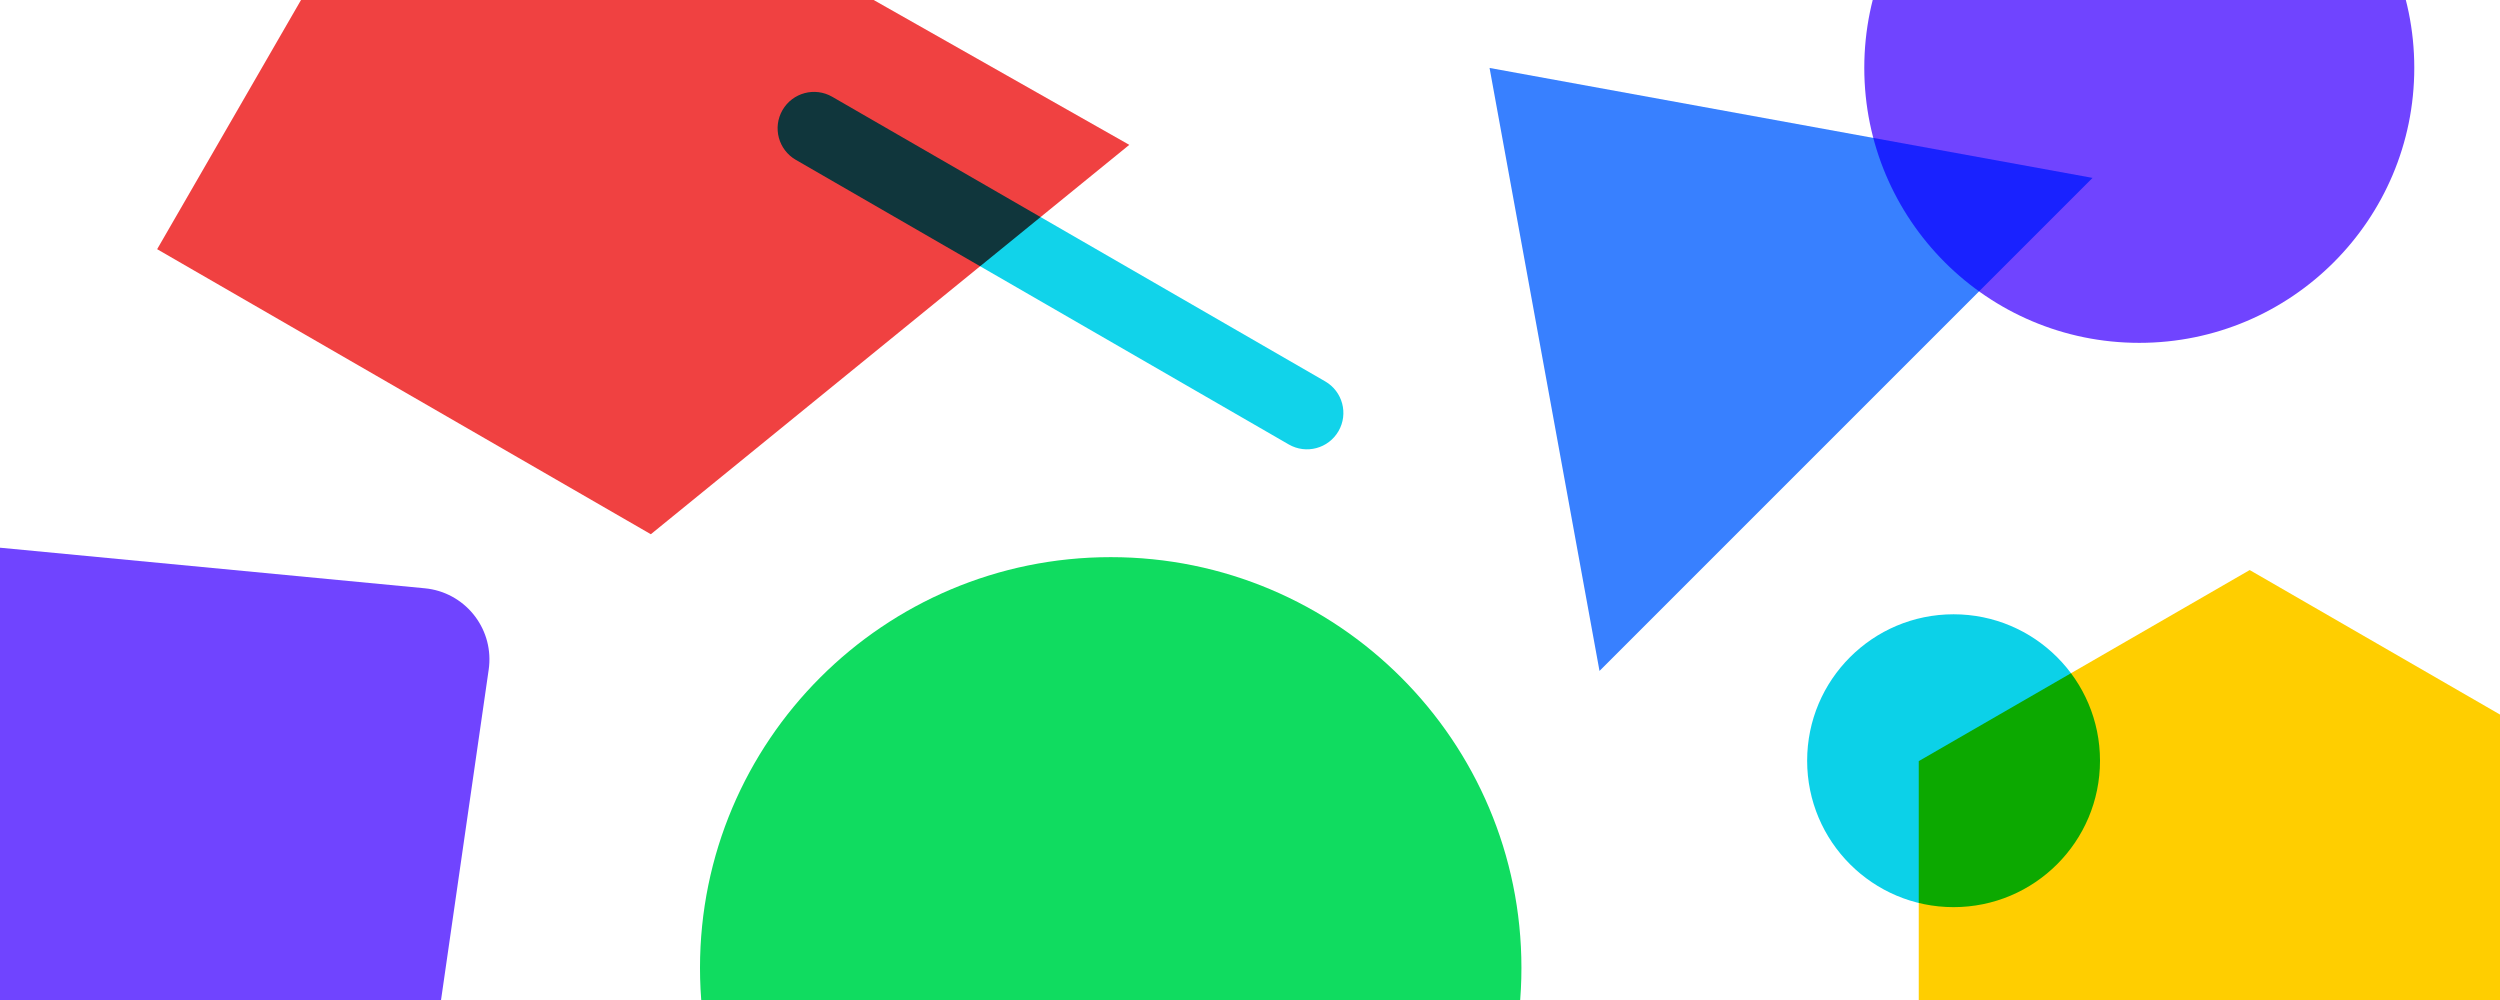
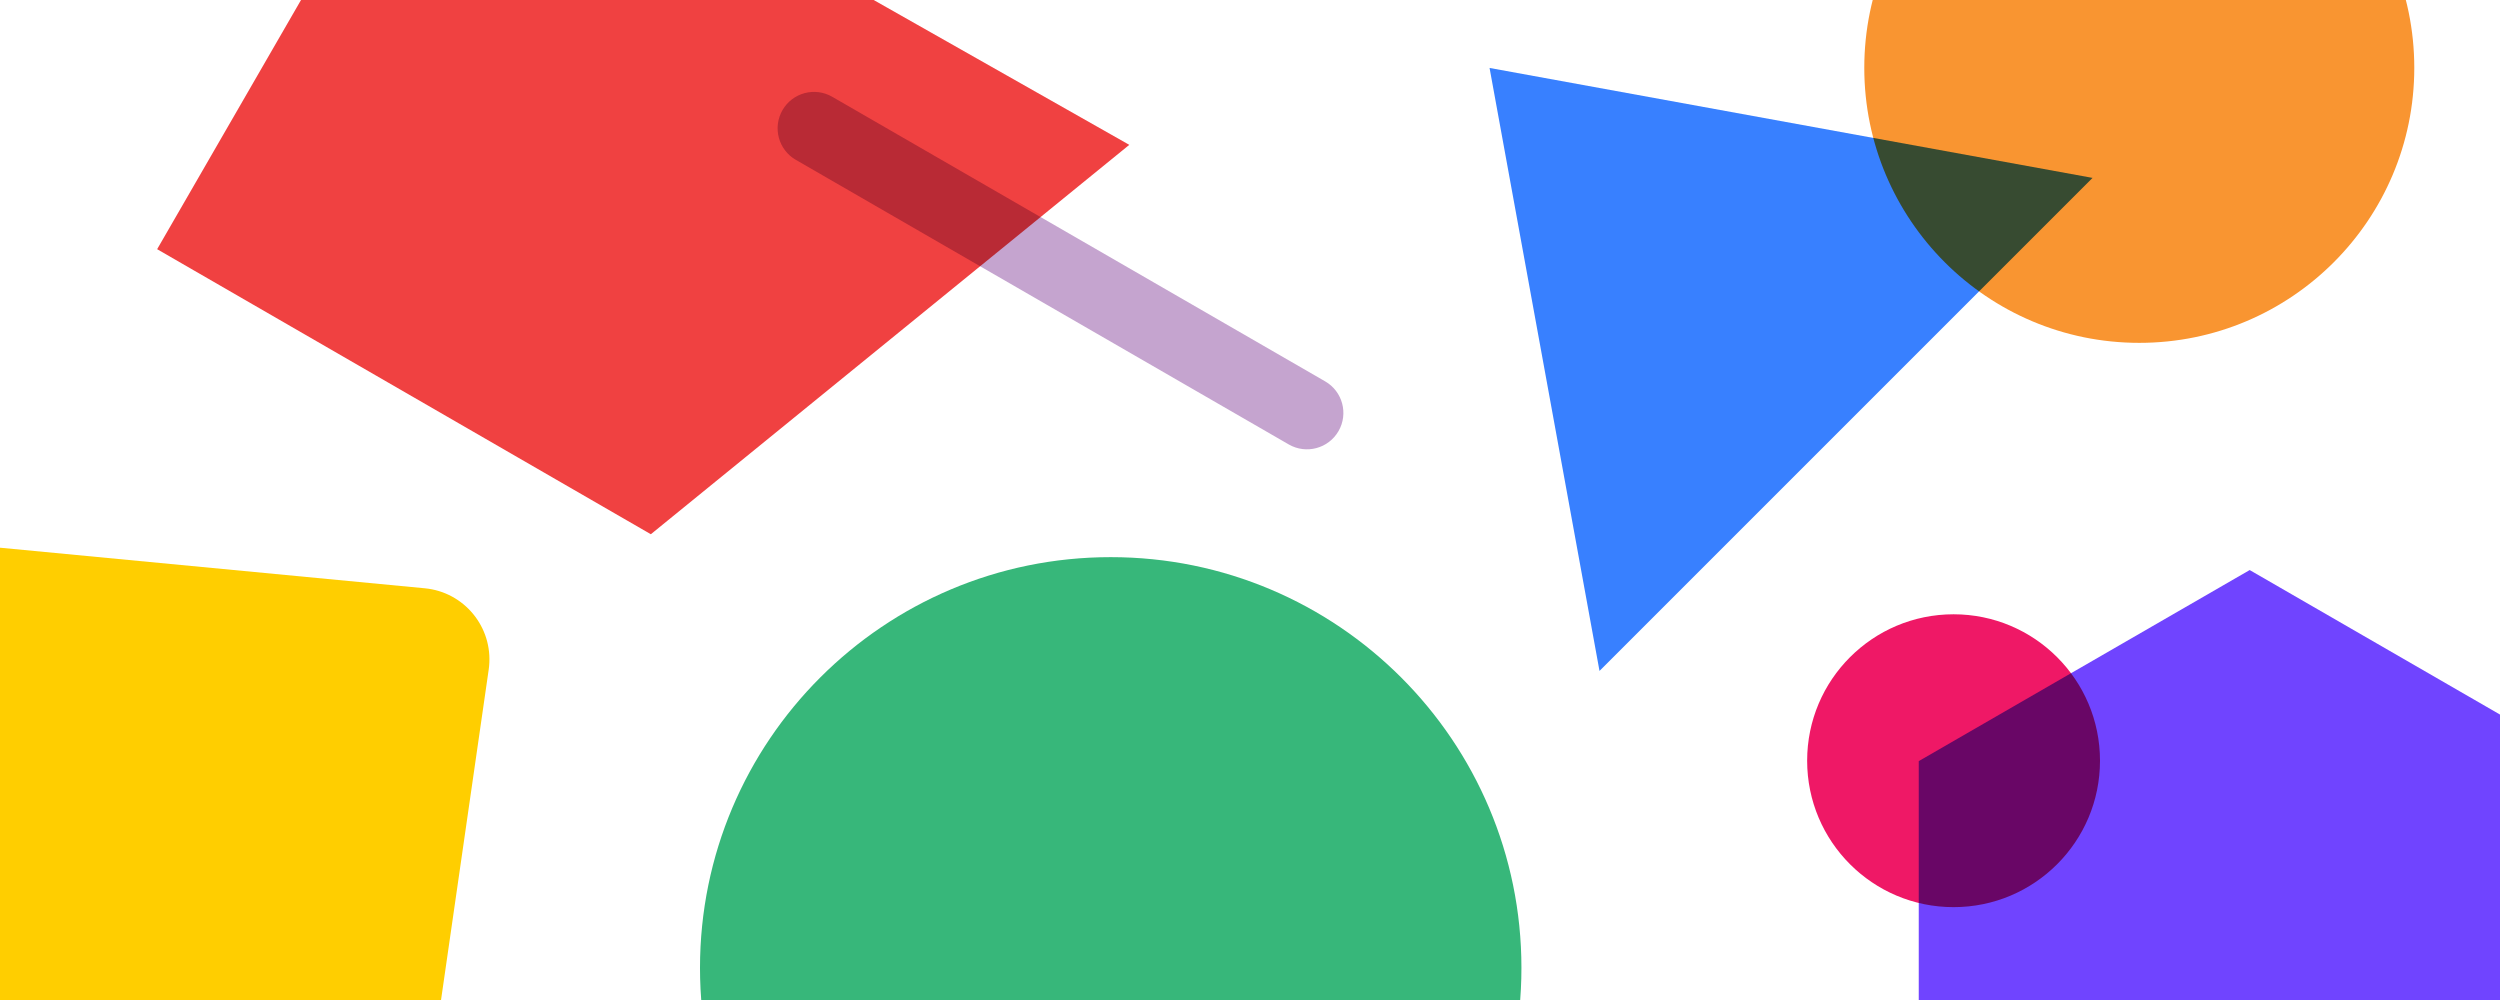
- <svg xmlns="http://www.w3.org/2000/svg" width="350" height="140" style="background:#f6f7f9">
+ <svg xmlns="http://www.w3.org/2000/svg" width="350" height="140" fill="none">
  <g fill="none" fill-rule="evenodd">
    <path fill="#F04141" style="mix-blend-mode:multiply" d="M61.905-34.23l96.194 54.51-66.982 54.512L22 34.887z" />
-     <circle fill="#10DC60" style="mix-blend-mode:multiply" cx="155.5" cy="135.5" r="57.5" />
+     <circle fill="#37B77A" style="mix-blend-mode:multiply" cx="155.5" cy="135.5" r="57.5" />
    <path fill="#3880FF" style="mix-blend-mode:multiply" d="M208.538 9.513l84.417 15.392L223.93 93.93z" />
-     <path fill="#FFCE00" style="mix-blend-mode:multiply" d="M268.625 106.557l46.332-26.75 46.332 26.75v53.5l-46.332 26.75-46.332-26.75z" />
-     <circle fill="#7044FF" style="mix-blend-mode:multiply" cx="299.5" cy="9.5" r="38.5" />
-     <rect fill="#11D3EA" style="mix-blend-mode:multiply" transform="rotate(-60 148.47 37.886)" x="143.372" y="-7.056" width="10.196" height="89.884" rx="5.098" />
-     <path d="M-25.389 74.253l84.86 8.107c5.498.525 9.53 5.407 9.004 10.905a10 10 0 0 1-.057.477l-12.36 85.671a10.002 10.002 0 0 1-11.634 8.42l-86.351-15.226c-5.44-.959-9.07-6.145-8.112-11.584l13.851-78.551a10 10 0 0 1 10.799-8.219z" fill="#7044FF" style="mix-blend-mode:multiply" />
-     <circle fill="#0CD1E8" style="mix-blend-mode:multiply" cx="273.5" cy="106.5" r="20.5" />
+     <path fill="#7044FF" style="mix-blend-mode:multiply" d="M268.625 106.557l46.332-26.75 46.332 26.75v53.5l-46.332 26.75-46.332-26.75z" />
+     <circle fill="#F99531" style="mix-blend-mode:multiply" cx="299.5" cy="9.5" r="38.5" />
+     <rect fill="#C5A4CF" style="mix-blend-mode:multiply" transform="rotate(-60 148.47 37.886)" x="143.372" y="-7.056" width="10.196" height="89.884" rx="5.098" />
+     <path fill="#FFCE00" style="mix-blend-mode:multiply" d="M-25.389 74.253l84.86 8.107c5.498.525 9.53 5.407 9.004 10.905a10 10 0 0 1-.057.477l-12.36 85.671a10.002 10.002 0 0 1-11.634 8.42l-86.351-15.226c-5.44-.959-9.07-6.145-8.112-11.584l13.851-78.551a10 10 0 0 1 10.799-8.219z" />
+     <circle fill="#EF1866" style="mix-blend-mode:multiply" cx="273.5" cy="106.5" r="20.5" />
  </g>
</svg>
